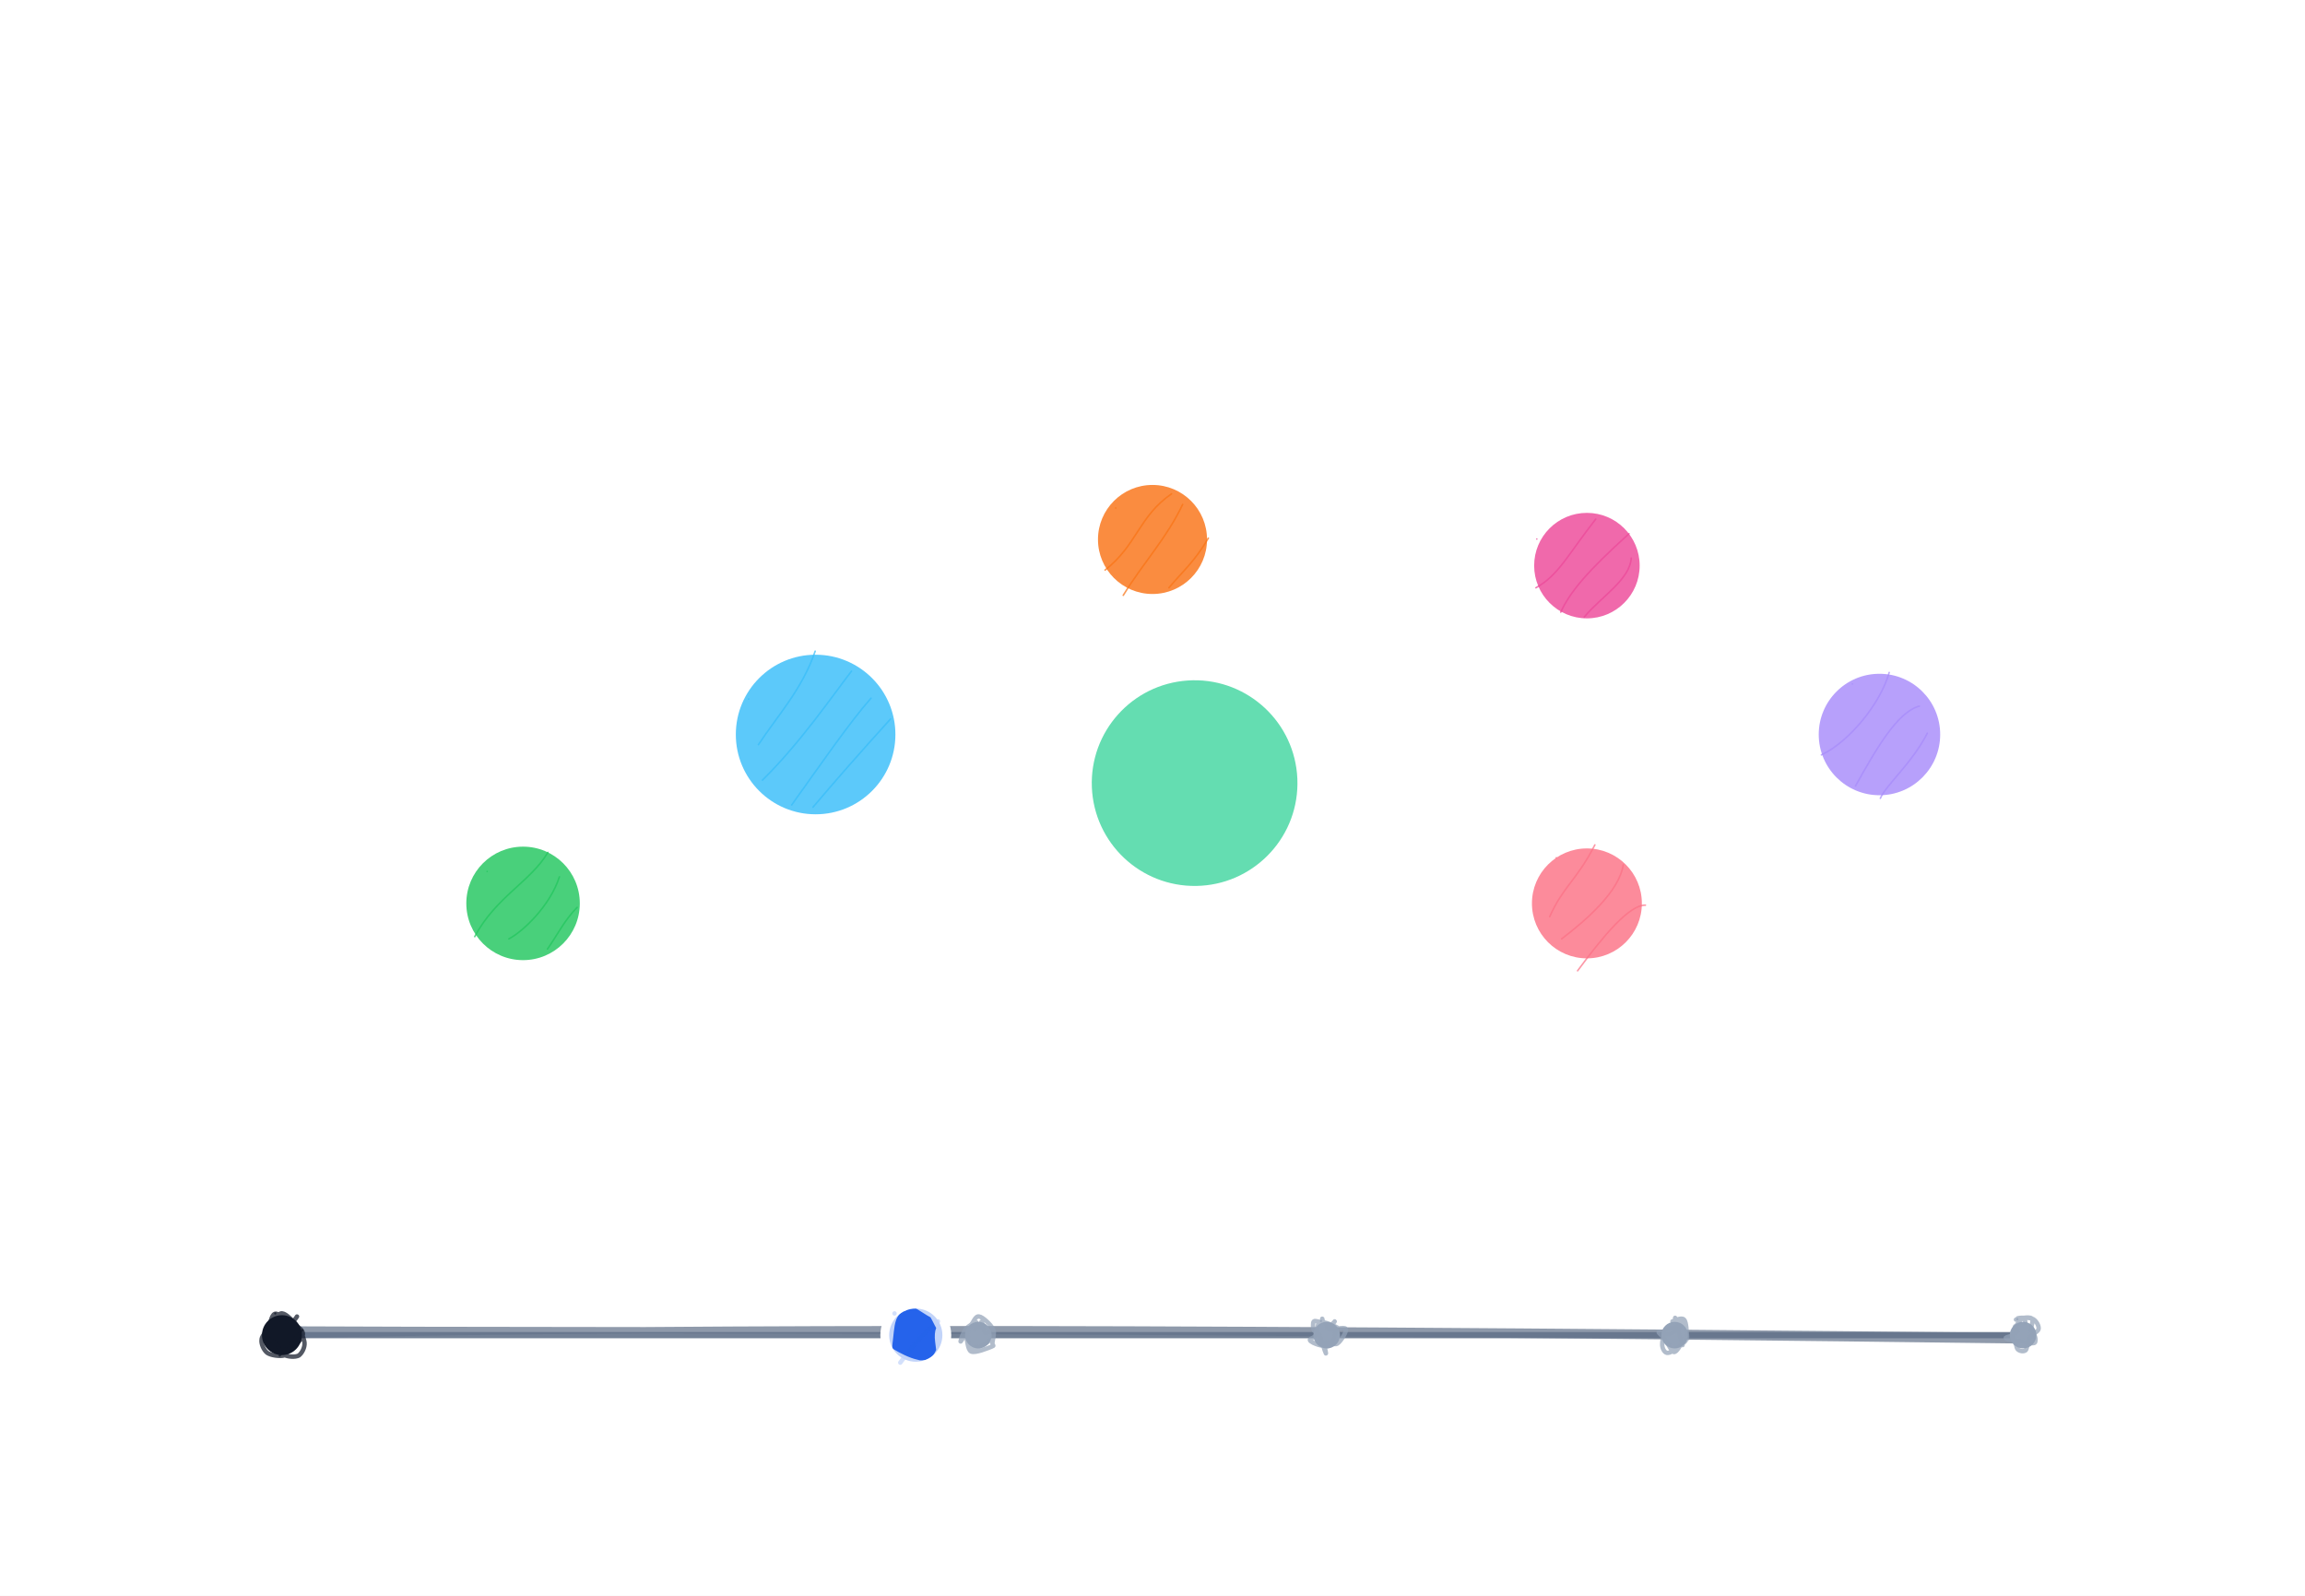
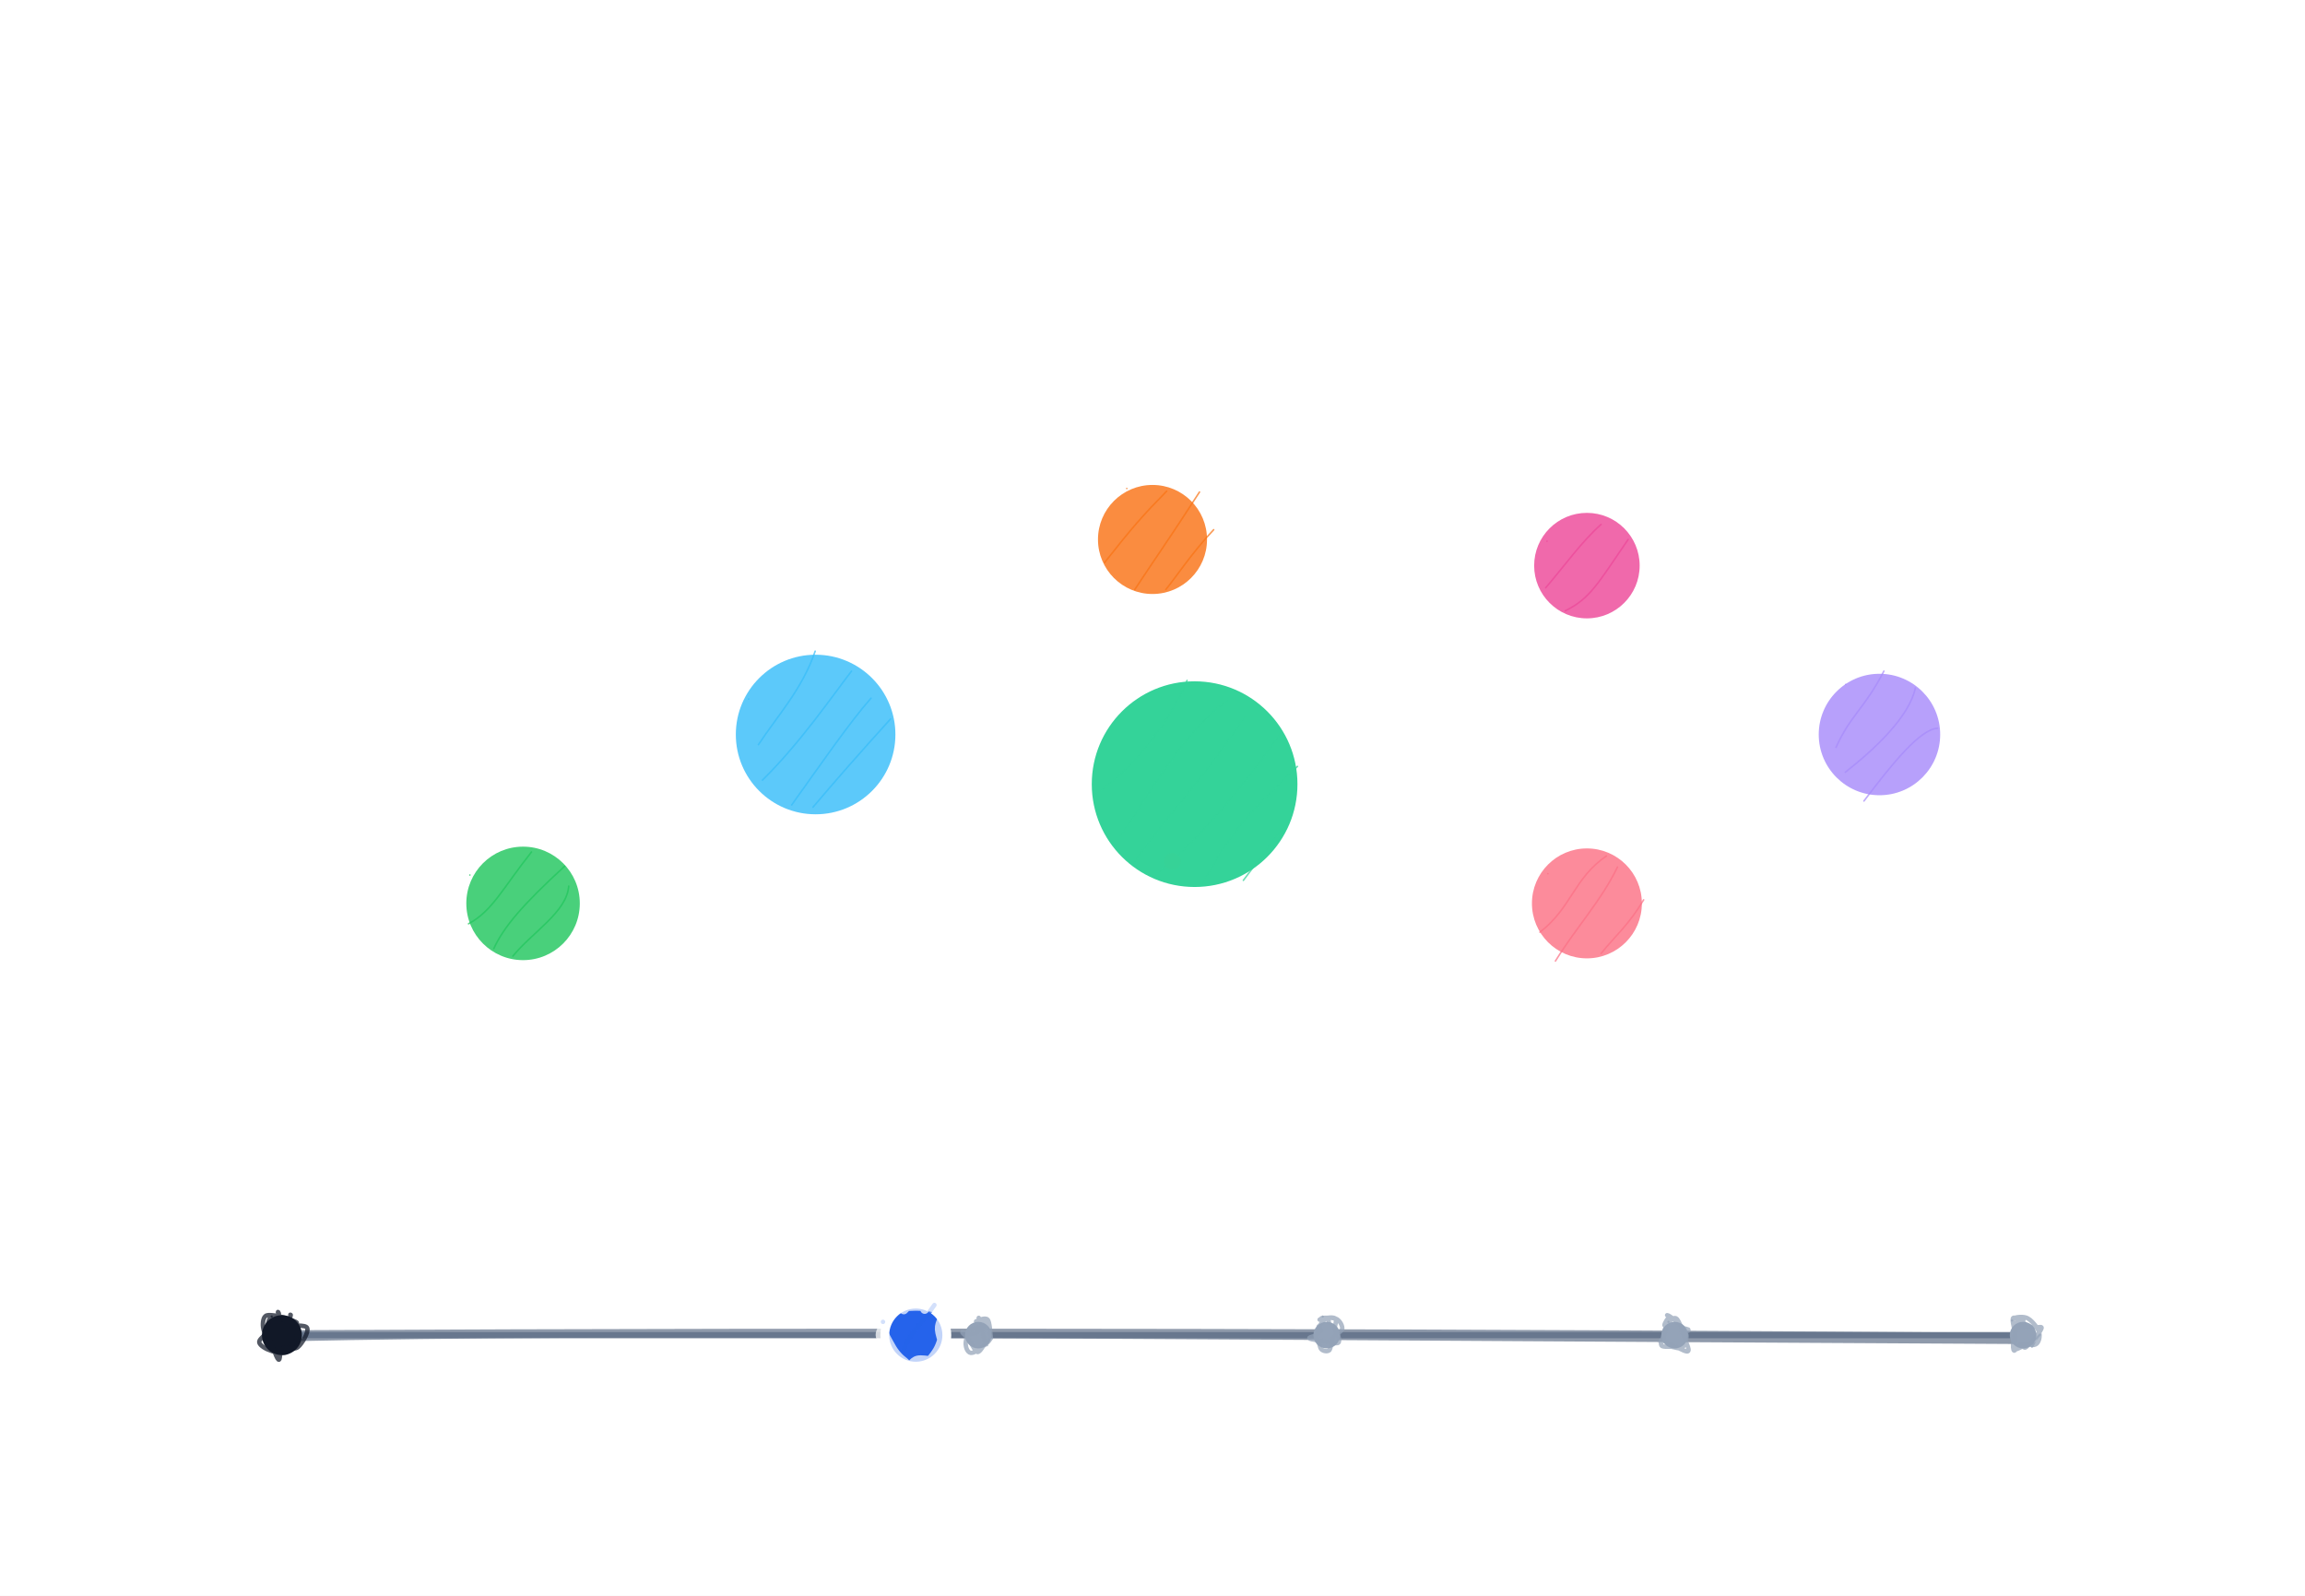
<svg xmlns="http://www.w3.org/2000/svg" width="520" height="360" version="1.1" baseProfile="full" viewBox="0 0 520 360">
  <rect width="520" height="360" x="0" y="0" fill="#ffffff" />
-   <path d="M250.7 170.3A1.9 1.9 0 1 1 250.7 170.2A1.9 1.9 0 0 1 250.7 170.3M277.1 152.9A23.2 23.2 0 1 1 277 150.5A23.2 23.2 0 0 1 277.1 152.9" transform="translate(15.6 24)" fill="#34d399" fill-opacity="0.758" class="zr-cls-0" />
  <path d="M48 277.2L440.8 277.2" transform="translate(15.6 24)" fill="none" pointer-events="visible" stroke="#64748b" stroke-width="1.4" stroke-opacity="0.9" class="zr-cls-0" />
-   <path d="M46.8 275.9C130.2 276.3 211.7 275.5 441 278.4M47.4 277.2C131.7 275.6 214.2 275.1 440.7 277.4" transform="translate(15.6 24)" fill="none" pointer-events="visible" stroke="#64748b" stroke-width="1.4" stroke-opacity="0.72" stroke-linecap="round" stroke-linejoin="round" class="zr-cls-0" />
+   <path d="M48.4 277.9C129.2 276.2 211.9 277.3 439.7 278.5M47.5 276.8C187.1 276.1 326.5 276.5 440.3 277.4" transform="translate(15.6 24)" fill="none" pointer-events="visible" stroke="#64748b" stroke-width="1.4" stroke-opacity="0.72" stroke-linecap="round" stroke-linejoin="round" class="zr-cls-0" />
+   <path d="" transform="translate(15.6 24)" fill="#34d399" fill-opacity="0.758" class="zr-cls-0" />
  <circle cx="48" cy="277.2" r="4.5" transform="translate(15.6 24)" fill="#111827" class="zr-cls-1" />
  <circle cx="205.1" cy="277.2" r="3" transform="translate(15.6 24)" fill="#94a3b8" class="zr-cls-2" />
  <circle cx="283.7" cy="277.2" r="3" transform="translate(15.6 24)" fill="#94a3b8" class="zr-cls-2" />
  <circle cx="362.2" cy="277.2" r="3" transform="translate(15.6 24)" fill="#94a3b8" class="zr-cls-2" />
  <circle cx="440.8" cy="277.2" r="3" transform="translate(15.6 24)" fill="#94a3b8" class="zr-cls-2" />
-   <path d="M46.5 272.3C46.5 272.3 46.5 272.3 46.5 272.3M47.5 281.8C49.2 279.8 50.8 277.7 52.6 276.1" transform="translate(15.6 24)" fill="none" pointer-events="visible" stroke="#111827" stroke-width="0.5" stroke-opacity="0.72" stroke-linecap="round" stroke-linejoin="round" class="zr-cls-0" />
-   <path d="M49.8 274.2C50.8 274.7 52.3 275.7 52.6 276.4C53 277.2 52.4 278 51.9 278.5C51.5 279.1 50.5 279.2 49.9 279.8C49.3 280.3 49.3 281.5 48.4 281.8C47.5 282 45.6 281.8 44.7 281.2C43.9 280.6 43.3 279.2 43.4 278.3C43.4 277.4 44.4 276.6 44.9 275.7C45.4 274.7 45.6 272.7 46.4 272.4C47.3 272.1 49.1 274 50 274.1C50.8 274.2 51.3 273.1 51.4 273M45.9 274.4C46.3 273.9 47.2 272.1 48.1 272.3C49 272.4 50.5 274 51.3 275.1C52.1 276.2 53 277.8 53.1 278.9C53.2 280 52.5 281.3 51.8 281.8C51 282.2 49.5 282.1 48.6 281.7C47.8 281.3 47.3 279.8 46.7 279.1C46.1 278.5 45.4 278.4 45 278.1C44.6 277.7 43.7 277.8 44.1 277C44.6 276.2 47 273.7 47.5 273.2C48 272.7 47.4 273.8 47 273.9" transform="translate(15.6 24)" fill="none" pointer-events="visible" stroke="#111827" stroke-opacity="0.72" stroke-linecap="round" stroke-linejoin="round" class="zr-cls-0" />
-   <path d="M203.1 275.5C203.1 275.5 203.1 275.5 203.1 275.5" transform="translate(15.6 24)" fill="none" pointer-events="visible" stroke="#94a3b8" stroke-width="0.5" stroke-opacity="0.72" stroke-linecap="round" stroke-linejoin="round" class="zr-cls-0" />
-   <path d="M205.8 274.2C206.3 274.7 206.1 276.3 206.6 276.7C207 277 208.4 276.1 208.6 276.4C208.7 276.7 208.2 277.9 207.5 278.5C206.9 279.1 205.3 279.8 204.5 280C203.8 280.2 203.4 280.3 203.1 279.8C202.8 279.3 202.8 277.8 202.7 277.1C202.7 276.4 202.8 276 203 275.6C203.2 275.3 203.3 275.2 203.8 275.2C204.2 275.1 205.4 275.4 205.7 275.4C206.1 275.3 205.7 274.8 205.9 274.9M203.5 274.8C204 274.4 204.4 272.8 205.3 273C206.1 273.1 207.9 274.8 208.4 275.8C208.9 276.8 208.3 278.3 208.3 278.9C208.2 279.6 208.9 279.5 208.1 279.8C207.3 280.1 204.5 281.3 203.5 280.9C202.6 280.5 202.7 278 202.3 277.6C201.8 277.2 201.1 278.9 201.1 278.6C201.1 278.3 201.7 276.5 202.3 275.8C202.9 275.1 204.3 274.3 204.6 274.3C205 274.3 204.6 275.9 204.4 275.9" transform="translate(15.6 24)" fill="none" pointer-events="visible" stroke="#94a3b8" stroke-opacity="0.72" stroke-linecap="round" stroke-linejoin="round" class="zr-cls-0" />
-   <path d="M282.4 274C282.4 274 282.4 274 282.4 274" transform="translate(15.6 24)" fill="none" pointer-events="visible" stroke="#94a3b8" stroke-width="0.5" stroke-opacity="0.72" stroke-linecap="round" stroke-linejoin="round" class="zr-cls-0" />
-   <path d="M283.7 275.3C284.1 275.4 285.1 276 285.5 276.3C285.8 276.6 285.7 276.7 285.7 277C285.6 277.3 285.3 277.9 285.1 278.3C284.8 278.7 284.8 279.4 284.3 279.6C283.7 279.8 282.6 279.6 281.9 279.4C281.2 279.2 280 278.7 279.9 278.3C279.8 278 281 277.8 281.4 277.1C281.8 276.5 281.4 274.5 282.2 274.3C283 274 285.6 275.2 286.1 275.5C286.6 275.8 285.3 276.1 285.1 276M285.5 274.1C285.6 274.2 283.8 275.6 284.2 275.9C284.6 276.2 287.7 275.2 288 275.8C288.3 276.3 286.9 278.6 286.1 279.1C285.3 279.6 283.8 278.4 283.4 278.8C282.9 279.1 283.7 281.6 283.5 281.3C283.3 281 282.5 278 282.1 277.1C281.6 276.3 281.1 276.6 280.8 276.1C280.6 275.6 280.5 274.4 280.8 274.1C281.1 273.8 282.4 274.4 282.7 274.3C283 274.2 282.6 273.4 282.7 273.5" transform="translate(15.6 24)" fill="none" pointer-events="visible" stroke="#94a3b8" stroke-opacity="0.72" stroke-linecap="round" stroke-linejoin="round" class="zr-cls-0" />
-   <path d="M360 276.2C360 276.2 360 276.2 360 276.2" transform="translate(15.6 24)" fill="none" pointer-events="visible" stroke="#94a3b8" stroke-width="0.5" stroke-opacity="0.72" stroke-linecap="round" stroke-linejoin="round" class="zr-cls-0" />
-   <path d="M361.7 274.1C362.2 273.9 363.8 273.1 364.3 273.7C364.9 274.2 364.9 276.8 365 277.5C365.1 278.3 365.1 277.8 364.9 278.1C364.7 278.3 364.7 278.6 364 279.1C363.3 279.7 361.5 281.2 360.7 281.2C360 281.3 359.5 280.4 359.4 279.6C359.3 278.8 359.7 277 359.9 276.4C360.1 275.7 360.2 276 360.7 275.8C361.2 275.6 362.6 275.6 362.9 275.2C363.2 274.8 362.4 273.5 362.3 273.3M363.9 273.7C364.4 273.6 363 274.6 363 275.5C363 276.5 363.8 278.7 363.9 279.3C364 279.9 364.1 278.8 363.8 279.1C363.4 279.4 362.7 281.1 362 281C361.4 280.8 360.6 278.8 360 278.1C359.5 277.4 358.5 276.7 358.6 276.5C358.7 276.3 360.1 277.1 360.8 277C361.5 276.9 362.2 276.4 362.8 276C363.4 275.5 363.9 274.7 364.1 274.5C364.4 274.3 364.7 274.5 364.4 274.6" transform="translate(15.6 24)" fill="none" pointer-events="visible" stroke="#94a3b8" stroke-opacity="0.72" stroke-linecap="round" stroke-linejoin="round" class="zr-cls-0" />
-   <path d="M439.5 273.6C439.5 273.6 439.5 273.6 439.5 273.6" transform="translate(15.6 24)" fill="none" pointer-events="visible" stroke="#94a3b8" stroke-width="0.5" stroke-opacity="0.72" stroke-linecap="round" stroke-linejoin="round" class="zr-cls-0" />
-   <path d="M439.6 273.4C440.4 273.2 442.4 273.2 443.1 273.6C443.9 274.1 444.4 275.2 444.3 275.8C444.2 276.5 442.8 276.9 442.3 277.7C441.8 278.4 441.8 280.1 441.4 280.6C440.9 281 440 280.8 439.6 280.4C439.2 280 439.2 278.7 439 278.3C438.8 277.9 438.4 278.5 438.5 278C438.5 277.5 438.8 276 439.2 275.2C439.6 274.5 440.4 273.5 440.8 273.3C441.1 273.2 441.4 274.3 441.3 274.4M439.2 273.7C439.9 273.4 442.2 273 442.7 273.4C443.3 273.8 442.5 275.6 442.5 276.1C442.6 276.5 442.7 275.7 442.9 276C443 276.3 443.6 277.6 443.6 278.1C443.6 278.6 443.6 279 443.1 279C442.5 279.1 441.3 278.8 440.3 278.6C439.3 278.4 437.1 278.2 436.9 277.9C436.7 277.6 438.7 277.4 439.1 276.9C439.4 276.5 438.9 275.3 439 275.2C439.1 275.1 439.7 276.2 439.6 276.3" transform="translate(15.6 24)" fill="none" pointer-events="visible" stroke="#94a3b8" stroke-opacity="0.72" stroke-linecap="round" stroke-linejoin="round" class="zr-cls-0" />
+   <path d="M45.7 273C45.7 273 45.7 273 45.7 273M48.2 280.8C49 280.1 50.4 278.7 50.9 277.6" transform="translate(15.6 24)" fill="none" pointer-events="visible" stroke="#111827" stroke-width="0.5" stroke-opacity="0.72" stroke-linecap="round" stroke-linejoin="round" class="zr-cls-0" />
+   <path d="M48.3 273.8C48.9 273.9 50.3 274.8 50.8 275.3C51.4 275.8 51.5 276.3 51.4 276.9C51.4 277.6 50.9 278.6 50.5 279.3C50.1 279.9 49.7 280.8 48.9 281.1C48 281.3 46.5 281.1 45.5 280.7C44.5 280.4 43.1 279.6 42.9 278.9C42.7 278.2 43.9 277.6 44.4 276.7C44.9 275.7 44.7 273.4 45.8 273C46.9 272.5 50.3 273.8 51.1 274.2C51.9 274.5 50.7 275.1 50.5 275.1M49.9 272.6C50.4 272.6 48.9 274.3 49.5 274.8C50.1 275.3 53.4 274.7 53.7 275.6C54.1 276.5 52.5 279.2 51.6 279.9C50.6 280.7 48.8 279.8 48.1 280.2C47.4 280.7 47.7 283.1 47.2 282.7C46.7 282.3 45.7 279 45.1 277.8C44.5 276.6 43.9 276.6 43.8 275.7C43.6 274.9 43.7 273.3 44.3 272.9C44.8 272.4 46.6 272.9 47.1 272.8C47.6 272.6 47.1 271.8 47.1 272" transform="translate(15.6 24)" fill="none" pointer-events="visible" stroke="#111827" stroke-opacity="0.72" stroke-linecap="round" stroke-linejoin="round" class="zr-cls-0" />
+   <path d="M202.8 276.4C202.8 276.4 202.8 276.4 202.8 276.4" transform="translate(15.6 24)" fill="none" pointer-events="visible" stroke="#94a3b8" stroke-width="0.5" stroke-opacity="0.72" stroke-linecap="round" stroke-linejoin="round" class="zr-cls-0" />
+   <path d="M204.6 274.1C205.1 273.9 206.6 273.1 207.2 273.7C207.7 274.2 207.8 276.8 207.9 277.5C208 278.3 207.9 277.8 207.8 278.1C207.6 278.3 207.5 278.6 206.9 279.1C206.2 279.7 204.4 281.2 203.6 281.2C202.9 281.3 202.4 280.4 202.3 279.6C202.1 278.8 202.6 277 202.8 276.4C203 275.7 203 276 203.5 275.8C204 275.6 205.5 275.6 205.8 275.2C206.1 274.8 205.3 273.5 205.2 273.3M206.8 273.7C207.3 273.6 205.9 274.6 205.9 275.5C205.9 276.5 206.6 278.7 206.8 279.3C206.9 279.9 206.9 278.8 206.6 279.1C206.3 279.4 205.5 281.1 204.9 281C204.3 280.8 203.5 278.8 202.9 278.1C202.4 277.4 201.4 276.7 201.5 276.5C201.6 276.3 203 277.1 203.7 277C204.4 276.9 205.1 276.4 205.7 276C206.2 275.5 206.8 274.7 207 274.5C207.3 274.3 207.6 274.5 207.3 274.6" transform="translate(15.6 24)" fill="none" pointer-events="visible" stroke="#94a3b8" stroke-opacity="0.72" stroke-linecap="round" stroke-linejoin="round" class="zr-cls-0" />
+   <path d="M282.8 273C282.8 273 282.8 273 282.8 273" transform="translate(15.6 24)" fill="none" pointer-events="visible" stroke="#94a3b8" stroke-width="0.5" stroke-opacity="0.72" stroke-linecap="round" stroke-linejoin="round" class="zr-cls-0" />
+   <path d="M282.5 273.4C283.3 273.2 285.2 273.2 286 273.6C286.8 274.1 287.3 275.2 287.2 275.8C287 276.5 285.7 276.9 285.2 277.7C284.7 278.4 284.7 280.1 284.3 280.6C283.8 281 282.9 280.8 282.5 280.4C282.1 280 282 278.7 281.8 278.3C281.7 277.9 281.3 278.5 281.3 278C281.4 277.5 281.7 276 282.1 275.2C282.4 274.5 283.3 273.5 283.7 273.3C284 273.2 284.2 274.3 284.2 274.4M282.1 273.7C282.8 273.4 285 273 285.6 273.4C286.1 273.8 285.4 275.6 285.4 276.1C285.5 276.5 285.6 275.7 285.7 276C285.9 276.3 286.4 277.6 286.5 278.1C286.5 278.6 286.5 279 286 279C285.4 279.1 284.2 278.8 283.2 278.6C282.2 278.4 280 278.2 279.8 277.9C279.6 277.6 281.6 277.4 281.9 276.9C282.3 276.5 281.8 275.3 281.9 275.2C282 275.1 282.5 276.2 282.5 276.3" transform="translate(15.6 24)" fill="none" pointer-events="visible" stroke="#94a3b8" stroke-opacity="0.72" stroke-linecap="round" stroke-linejoin="round" class="zr-cls-0" />
+   <path d="M360.8 274.2C360.8 274.2 360.8 274.2 360.8 274.2" transform="translate(15.6 24)" fill="none" pointer-events="visible" stroke="#94a3b8" stroke-width="0.5" stroke-opacity="0.72" stroke-linecap="round" stroke-linejoin="round" class="zr-cls-0" />
+   <path d="M360.5 274.6C361 274.1 361.9 273.1 362.5 273.4C363.1 273.7 363.7 275.7 364.1 276.4C364.5 277.1 364.9 276.8 364.9 277.4C364.9 278 364.5 279.6 363.9 280C363.3 280.4 362.2 279.9 361.4 279.8C360.6 279.8 359.4 279.9 359.2 279.5C358.9 279.1 359.7 278 359.9 277.2C360.2 276.4 360.3 275.2 360.6 274.5C360.9 273.9 361.2 273.3 361.7 273.4C362.2 273.5 363.5 274.9 363.5 275.2M360.5 272.7C361.6 272.9 363.8 275.5 364.6 276C365.4 276.6 365.4 275.9 365.2 275.9C365.1 275.9 363.8 275.3 363.8 276.1C363.8 276.9 365.6 280.1 365.3 280.7C365.1 281.3 363.4 280.2 362.4 279.8C361.4 279.4 359.9 278.5 359.4 278.3C358.8 278.2 359.1 279.4 359.2 278.9C359.4 278.3 360.1 275.7 360.2 275.1C360.3 274.4 359.8 275.1 359.9 274.9C359.9 274.6 360.6 273.4 360.7 273.5" transform="translate(15.6 24)" fill="none" pointer-events="visible" stroke="#94a3b8" stroke-opacity="0.72" stroke-linecap="round" stroke-linejoin="round" class="zr-cls-0" />
+   <path d="M438.3 273.9C438.3 273.9 438.3 273.9 438.3 273.9M442.8 279.8C443.3 279.2 443.5 278.1 444.6 277.1" transform="translate(15.6 24)" fill="none" pointer-events="visible" stroke="#94a3b8" stroke-width="0.5" stroke-opacity="0.72" stroke-linecap="round" stroke-linejoin="round" class="zr-cls-0" />
+   <path d="M438.5 273.6C438.8 273.1 440.5 273 441.3 273.2C442.1 273.4 442.7 274 443.3 274.7C443.8 275.3 444.5 276.3 444.5 277C444.6 277.8 444.3 279 443.6 279.3C442.9 279.7 441.1 279 440.3 279.2C439.5 279.4 439.1 280.7 438.8 280.7C438.5 280.6 438.5 279.5 438.6 278.8C438.7 278 438.8 277 439.2 276.2C439.6 275.3 440.7 274.2 440.9 273.7C441.1 273.3 440.8 273.4 440.5 273.5M439 275.4C439.8 275.5 442.6 275.3 443.6 275.4C444.6 275.5 445.2 275.1 444.9 275.8C444.6 276.6 442.4 279.1 441.7 279.7C441 280.4 441.1 279.7 440.6 279.8C440.2 279.9 439.2 280.6 438.9 280.3C438.6 280 439.1 278.6 439.1 277.9C439.1 277.2 439 277.1 438.9 276.3C438.8 275.6 438.2 273.6 438.6 273.3C439 273 441.3 274.6 441.3 274.8C441.4 275 439.2 274.3 439 274.4" transform="translate(15.6 24)" fill="none" pointer-events="visible" stroke="#94a3b8" stroke-opacity="0.72" stroke-linecap="round" stroke-linejoin="round" class="zr-cls-0" />
  <circle cx="168.4" cy="141.7" r="18" transform="translate(15.6 24)" fill="#38bdf8" fill-opacity="0.82" stroke="rgb(255,255,255)" stroke-width="0" stroke-opacity="0" ecmeta_series_index="0" ecmeta_data_index="0" ecmeta_ssr_type="chart" class="zr-cls-3" />
-   <circle cx="408.4" cy="141.7" r="13.7" transform="translate(15.6 24)" fill="#a78bfa" fill-opacity="0.82" stroke="rgb(255,255,255)" stroke-width="0" stroke-opacity="0" ecmeta_series_index="0" ecmeta_data_index="2" ecmeta_ssr_type="chart" class="zr-cls-4" />
-   <circle cx="342.4" cy="179.8" r="12.4" transform="translate(15.6 24)" fill="#fb7185" fill-opacity="0.82" stroke="rgb(255,255,255)" stroke-width="0" stroke-opacity="0" ecmeta_series_index="0" ecmeta_data_index="4" ecmeta_ssr_type="chart" class="zr-cls-5" />
-   <circle cx="102.4" cy="179.8" r="12.8" transform="translate(15.6 24)" fill="#22c55e" fill-opacity="0.82" stroke="rgb(255,255,255)" stroke-width="0" stroke-opacity="0" ecmeta_series_index="0" ecmeta_data_index="5" ecmeta_ssr_type="chart" class="zr-cls-6" />
-   <circle cx="244.4" cy="97.7" r="12.3" transform="translate(15.6 24)" fill="#f97316" fill-opacity="0.82" stroke="rgb(255,255,255)" stroke-width="0" stroke-opacity="0" ecmeta_series_index="0" ecmeta_data_index="8" ecmeta_ssr_type="chart" class="zr-cls-7" />
-   <circle cx="342.4" cy="103.6" r="11.9" transform="translate(15.6 24)" fill="#ec4899" fill-opacity="0.82" stroke="rgb(255,255,255)" stroke-width="0" stroke-opacity="0" ecmeta_series_index="0" ecmeta_data_index="9" ecmeta_ssr_type="chart" class="zr-cls-8" />
+   <circle cx="253.9" cy="152.9" r="23.2" transform="translate(15.6 24)" fill="#34d399" stroke="rgb(255,255,255)" stroke-width="0" stroke-opacity="0" ecmeta_series_index="0" ecmeta_data_index="1" ecmeta_ssr_type="chart" class="zr-cls-4" />
+   <circle cx="408.4" cy="141.7" r="13.7" transform="translate(15.6 24)" fill="#a78bfa" fill-opacity="0.82" stroke="rgb(255,255,255)" stroke-width="0" stroke-opacity="0" ecmeta_series_index="0" ecmeta_data_index="2" ecmeta_ssr_type="chart" class="zr-cls-5" />
+   <circle cx="342.4" cy="179.8" r="12.4" transform="translate(15.6 24)" fill="#fb7185" fill-opacity="0.82" stroke="rgb(255,255,255)" stroke-width="0" stroke-opacity="0" ecmeta_series_index="0" ecmeta_data_index="4" ecmeta_ssr_type="chart" class="zr-cls-6" />
+   <circle cx="102.4" cy="179.8" r="12.8" transform="translate(15.6 24)" fill="#22c55e" fill-opacity="0.82" stroke="rgb(255,255,255)" stroke-width="0" stroke-opacity="0" ecmeta_series_index="0" ecmeta_data_index="5" ecmeta_ssr_type="chart" class="zr-cls-7" />
+   <circle cx="244.4" cy="97.7" r="12.3" transform="translate(15.6 24)" fill="#f97316" fill-opacity="0.82" stroke="rgb(255,255,255)" stroke-width="0" stroke-opacity="0" ecmeta_series_index="0" ecmeta_data_index="8" ecmeta_ssr_type="chart" class="zr-cls-8" />
+   <circle cx="342.4" cy="103.6" r="11.9" transform="translate(15.6 24)" fill="#ec4899" fill-opacity="0.82" stroke="rgb(255,255,255)" stroke-width="0" stroke-opacity="0" ecmeta_series_index="0" ecmeta_data_index="9" ecmeta_ssr_type="chart" class="zr-cls-9" />
  <path d="M153.3 133.7C153.3 133.7 153.3 133.7 153.3 133.7M155.5 144C159.6 137.7 165.4 131.5 168.3 122.9M156.4 152C165.1 143.4 172.1 133.1 176.5 127.4M163 157.6C169.5 148.5 176.2 138.8 180.9 133.5M167.8 158.1C172.8 152.2 178.5 145.7 185.3 138.2" transform="translate(15.6 24)" fill="none" pointer-events="visible" stroke="#38bdf8" stroke-width="0.35" stroke-opacity="0.72" stroke-linecap="round" stroke-linejoin="round" class="zr-cls-0" />
  <path d="M172.5 123.6C175.8 124.7 179.4 129.4 181.7 132.8C184 136.3 186.7 140.4 186.3 144.2C185.9 148 182.1 152.8 179.3 155.6C176.4 158.3 172.7 160.7 169.2 160.6C165.8 160.5 161.1 157.6 158.4 155C155.7 152.5 153.7 148.9 152.9 145.3C152.1 141.7 152 136.9 153.5 133.5C155 130 158.3 126.1 161.9 124.7C165.5 123.3 172.1 124.4 174.9 125C177.7 125.6 178.9 127.8 178.9 128.1M168.3 125.3C171.6 125.3 177.9 125.5 180.9 127.7C183.9 130 186 135 186.3 138.8C186.6 142.6 185.2 147.1 182.7 150.7C180.2 154.2 175.1 159.1 171.4 160.2C167.8 161.4 163.9 159.3 160.8 157.6C157.7 156 154.3 154.1 152.9 150.4C151.4 146.7 151 139.4 152.2 135.4C153.3 131.3 156.7 128.3 159.5 126.2C162.4 124.1 167.7 123.3 169.5 122.9C171.4 122.5 170.7 123.7 170.6 123.9" transform="translate(15.6 24)" fill="none" pointer-events="visible" stroke="rgb(255,255,255)" stroke-width="0.7" stroke-opacity="0" stroke-linecap="round" stroke-linejoin="round" class="zr-cls-0" />
-   <path d="M402.3 130.3C402.3 130.3 402.3 130.3 402.3 130.3M395.3 146.3C401.5 143.4 408.6 134.8 410.6 127.7M403 153.3C407.8 144.7 412.5 136.6 417.4 135.3M408.6 156.1C409.8 153.2 415.8 148.1 419.2 141.4" transform="translate(15.6 24)" fill="none" pointer-events="visible" stroke="#a78bfa" stroke-width="0.35" stroke-opacity="0.72" stroke-linecap="round" stroke-linejoin="round" class="zr-cls-0" />
-   <path d="M411.6 128.2C413.9 128.7 416.2 131.3 417.7 133.4C419.3 135.4 420.7 137.3 420.8 140.3C421 143.3 420.3 148.7 418.8 151.3C417.2 153.9 414.4 155.4 411.7 156C408.9 156.5 405 156 402.4 154.6C399.7 153.1 396.9 149.9 395.9 147.2C394.9 144.5 395.4 141 396.4 138.3C397.4 135.5 399.3 132.2 402.1 130.5C404.8 128.8 410.9 128.2 413 127.9C415.2 127.6 415.5 128.5 415.2 128.6M413.8 129.4C416.4 130.5 418.8 133.2 419.8 135.9C420.7 138.5 420 142.4 419.5 145.4C419 148.4 418.7 152.2 416.7 153.9C414.8 155.6 410.4 155.7 407.9 155.5C405.4 155.3 403.6 154.4 401.8 152.8C400 151.1 397.8 148.5 397.2 145.5C396.7 142.5 397.3 137.3 398.5 134.8C399.6 132.2 402.1 131.2 404.2 130.1C406.3 128.9 409.7 127.8 411.1 127.7C412.5 127.6 412.4 129.4 412.4 129.6" transform="translate(15.6 24)" fill="none" pointer-events="visible" stroke="rgb(255,255,255)" stroke-width="0.7" stroke-opacity="0" stroke-linecap="round" stroke-linejoin="round" class="zr-cls-0" />
-   <path d="M335.5 169.5C335.5 169.5 335.5 169.5 335.5 169.5M334 182.8C337.1 175.9 340.1 174.6 344.2 166.6M336.7 187.8C342.5 183.4 349.7 177 350.6 171.1M340.3 195C346.2 187 352 180.1 355.6 180.2" transform="translate(15.6 24)" fill="none" pointer-events="visible" stroke="#fb7185" stroke-width="0.35" stroke-opacity="0.72" stroke-linecap="round" stroke-linejoin="round" class="zr-cls-0" />
-   <path d="M343.5 165.9C345.8 165.8 348.4 168.8 350.2 170.8C352 172.7 354.1 174.8 354.3 177.5C354.6 180.3 353 184.9 351.5 187.3C350.1 189.8 347.7 191.5 345.5 192.3C343.4 193 340.6 193.1 338.4 192C336.2 190.8 333.7 187.6 332.5 185.2C331.3 182.7 330.6 179.9 331.1 177.3C331.6 174.7 333 171.2 335.5 169.5C338 167.8 344 167.1 346 167C348.1 166.9 348.2 168.7 348 169M336.5 169.1C338.2 167.5 341.8 166.8 344.1 167.2C346.4 167.6 348.7 169.5 350.3 171.7C351.9 173.9 353.4 177.9 353.7 180.3C353.9 182.7 353.3 184 351.8 186.2C350.4 188.4 347.6 192.3 345.1 193.4C342.5 194.5 339 193.9 336.6 192.7C334.2 191.5 331.4 189.1 330.5 186.4C329.5 183.6 329.8 179.2 330.9 176.1C332 173.1 336.1 169.5 336.8 168C337.5 166.5 335.3 167.2 335.1 167.4" transform="translate(15.6 24)" fill="none" pointer-events="visible" stroke="rgb(255,255,255)" stroke-width="0.7" stroke-opacity="0" stroke-linecap="round" stroke-linejoin="round" class="zr-cls-0" />
-   <path d="M94.3 172.6C94.3 172.6 94.3 172.6 94.3 172.6M91.5 187.3C96.2 178.4 104.2 174.8 108 168.3M99.2 187.8C102.3 186.2 108.5 180.4 110.6 173.8M107.9 190.1C110.1 187 111.8 183.5 114.6 180.7" transform="translate(15.6 24)" fill="none" pointer-events="visible" stroke="#22c55e" stroke-width="0.35" stroke-opacity="0.72" stroke-linecap="round" stroke-linejoin="round" class="zr-cls-0" />
-   <path d="M101.6 168.1C104.1 167.7 107.4 168.8 109.6 170.3C111.8 171.8 114.4 174.4 115.1 176.9C115.7 179.4 114.8 183.2 113.6 185.4C112.4 187.7 110.3 189.5 108 190.4C105.7 191.3 102.2 191.6 99.9 191.1C97.5 190.5 95.5 188.9 94 187.1C92.4 185.3 90.6 182.8 90.6 180.4C90.7 177.9 92.5 174.8 94.3 172.6C96.2 170.4 100.3 168 101.7 167.3C103.2 166.7 102.7 168.2 102.9 168.4M98.3 167.8C100.7 166.7 104.4 166.8 106.9 167.9C109.3 168.9 112 171.5 113.1 174C114.2 176.5 113.7 180.2 113.3 182.8C112.9 185.5 112.8 188.2 110.7 190C108.6 191.7 103.2 193.5 100.7 193.5C98.2 193.6 97.3 192.3 95.6 190.3C93.9 188.3 91.2 184.3 90.5 181.3C89.8 178.3 90 174.7 91.3 172.4C92.6 170.1 96.7 168.2 98.2 167.5C99.6 166.7 100.1 167.6 100.1 167.8" transform="translate(15.6 24)" fill="none" pointer-events="visible" stroke="rgb(255,255,255)" stroke-width="0.7" stroke-opacity="0" stroke-linecap="round" stroke-linejoin="round" class="zr-cls-0" />
-   <path d="M236.1 90.6C236.1 90.6 236.1 90.6 236.1 90.6M233.7 104.6C240.9 99 241.3 92.5 248.7 87.4M237.8 110.3C242.5 102.7 247.6 97.4 251.2 89.8M248.1 108.6C251.2 104.9 253.9 102.7 257 97.4" transform="translate(15.6 24)" fill="none" pointer-events="visible" stroke="#f97316" stroke-width="0.35" stroke-opacity="0.72" stroke-linecap="round" stroke-linejoin="round" class="zr-cls-0" />
-   <path d="M241.8 85.4C244 84.8 246 86.4 248.2 87.5C250.3 88.6 253.1 89.5 254.5 91.9C255.9 94.3 257.1 99.2 256.7 101.7C256.3 104.2 254.2 105.3 252 106.8C249.8 108.3 246.2 110.6 243.6 110.7C240.9 110.7 237.7 109 235.9 107.1C234.2 105.1 233.2 101.5 233.2 98.9C233.1 96.2 234.4 93.2 235.9 91C237.3 88.8 240.4 86.7 241.7 85.7C243.1 84.7 243.6 84.8 244 84.9M242.5 84.8C244.7 84 248.7 84.9 251 86.5C253.4 88.1 256.1 91.4 256.5 94.1C256.9 96.9 254.9 100.7 253.4 103C251.9 105.3 249.2 107 247.2 107.9C245.3 108.7 244.1 108.2 241.9 107.9C239.7 107.5 235.5 107.5 234.2 105.8C232.9 104.1 234 100.3 234.1 97.8C234.2 95.2 233.1 92.4 234.9 90.3C236.8 88.2 243.9 85.7 245.4 85.1C246.9 84.4 244.5 86.2 244.1 86.4" transform="translate(15.6 24)" fill="none" pointer-events="visible" stroke="rgb(255,255,255)" stroke-width="0.7" stroke-opacity="0" stroke-linecap="round" stroke-linejoin="round" class="zr-cls-0" />
-   <path d="M331.1 97.6C331.1 97.6 331.1 97.6 331.1 97.6M330.9 108.6C336 105.8 338.2 101 344.4 93.1M336.5 114.1C338.6 109.5 342.6 104.8 351.9 96.4M341.8 115.2C345.5 110.7 352.1 106.8 352.4 101.9" transform="translate(15.6 24)" fill="none" pointer-events="visible" stroke="#ec4899" stroke-width="0.35" stroke-opacity="0.72" stroke-linecap="round" stroke-linejoin="round" class="zr-cls-0" />
-   <path d="M338.2 93.2C340 92 342.7 92.2 345.1 92.8C347.4 93.5 350.8 95.1 352.2 97.3C353.6 99.4 353.8 103.2 353.4 105.9C352.9 108.6 351.2 111.8 349.5 113.4C347.8 115.1 345.3 116 343.1 115.8C340.9 115.7 338.1 113.9 336.2 112.6C334.3 111.2 332.6 110.1 331.8 107.6C331 105.1 329.7 100 331.3 97.4C332.9 94.8 339.3 92.8 341.3 91.8C343.3 90.9 343.4 91.3 343.4 91.6M346 90.4C348.4 91.2 349.1 95.1 350.6 97.1C352.2 99.1 355 100.1 355.3 102.4C355.6 104.7 354.5 108.5 352.5 110.8C350.5 113.2 345.9 116.2 343.2 116.6C340.4 116.9 337.7 114.3 336 113C334.3 111.8 333.8 111.4 332.9 109C332.1 106.7 329.9 101.5 330.8 98.9C331.7 96.3 336 94.5 338.3 93.3C340.7 92 344.1 91.8 345 91.3C346 90.8 344.2 90 344 90.2" transform="translate(15.6 24)" fill="none" pointer-events="visible" stroke="rgb(255,255,255)" stroke-width="0.7" stroke-opacity="0" stroke-linecap="round" stroke-linejoin="round" class="zr-cls-0" />
-   <circle cx="191" cy="277.2" r="7" transform="translate(15.6 24)" fill="#2563eb" stroke="#ffffff" stroke-width="2" class="zr-cls-9" />
-   <path d="M186.2 272.3C186.2 272.3 186.2 272.3 186.2 272.3M187.5 283.4C190.6 279.2 193.3 276.2 196 274.1" transform="translate(15.6 24)" fill="none" pointer-events="visible" stroke="#2563eb" stroke-opacity="0.72" stroke-linecap="round" stroke-linejoin="round" class="zr-cls-0" />
-   <path d="M188.2 270.8C189.4 270 191.4 269.1 192.8 269.8C194.1 270.4 195.5 273.2 196.2 274.6C197 276.1 197.6 276.9 197.3 278.3C197.1 279.7 196.2 282.3 194.9 283.2C193.7 284.1 191.5 283.9 189.9 283.8C188.3 283.7 186.1 283.4 185.3 282.4C184.4 281.4 184.7 279.3 184.9 277.7C185.1 276 185.2 273.7 186.2 272.3C187.1 270.9 189.4 269.6 190.6 269.4C191.8 269.3 193.5 271.1 193.5 271.5M188.1 268.9C189.8 268.8 193.2 271.5 194.8 272.3C196.3 273.2 197.1 273.2 197.3 274C197.6 274.8 196.4 275.3 196.3 277C196.1 278.6 197.3 282.7 196.4 283.9C195.5 285 192.9 284.2 191.1 283.7C189.2 283.3 186.7 282 185.6 281.3C184.4 280.6 184.2 280.8 184.2 279.4C184.3 278.1 185.1 274.4 185.7 273C186.2 271.6 187 271.6 187.4 271.1C187.8 270.6 188.1 269.6 188.3 269.8" transform="translate(15.6 24)" fill="none" pointer-events="visible" stroke="#ffffff" stroke-width="2" stroke-opacity="0.72" stroke-linecap="round" stroke-linejoin="round" class="zr-cls-0" />
+   <path d="M243.2 132.9C243.2 132.9 243.2 132.9 243.2 132.9M231.3 155.2C239.3 150.2 248.1 139.4 252.2 129.5M237.2 164.6C245.7 151.4 253.9 138.7 261.5 134M240.3 170.6C245.2 162.9 255 153 265.1 137.8M245.9 172.8C255.7 164.4 264.6 153.6 273.4 141.4M255.5 175.7C259.7 168.5 261.5 163.4 277.1 148.9M264.9 174.6C267.1 171.8 271.6 165.4 273.9 162.8" transform="translate(15.6 24)" fill="none" pointer-events="visible" stroke="#34d399" stroke-width="0.35" stroke-opacity="0.72" stroke-linecap="round" stroke-linejoin="round" class="zr-cls-0" />
+   <path d="M258.5 129.7C262.7 130.4 267.2 134.5 270 138.1C272.8 141.7 275.1 146.2 275.4 151.3C275.6 156.4 274 164.4 271.3 168.6C268.6 172.8 263.5 175.8 258.9 176.7C254.3 177.7 247.8 176.8 243.5 174.3C239.2 171.8 234.7 166.5 233 161.9C231.3 157.2 231.7 151 233.4 146.2C235 141.5 238.3 136 242.9 133.3C247.6 130.5 257.7 130.1 261.3 129.7C264.9 129.4 265 130.9 264.6 131.1M262.3 131.3C266.7 133 271.1 137.6 273.1 142C275 146.5 274.7 153.1 273.9 158.2C273.1 163.2 271.5 169.4 268.1 172.5C264.7 175.5 257.9 176.6 253.5 176.4C249.1 176.3 244.9 174.5 241.6 171.5C238.3 168.5 234.8 163.5 233.9 158.4C233 153.4 234 145.5 236.1 141.1C238.2 136.7 242.6 134 246.5 132.1C250.4 130.2 257.2 129.7 259.6 129.6C262 129.6 260.9 131.4 260.9 131.7" transform="translate(15.6 24)" fill="none" pointer-events="visible" stroke="rgb(255,255,255)" stroke-width="0.7" stroke-opacity="0" stroke-linecap="round" stroke-linejoin="round" class="zr-cls-0" />
+   <path d="M400.8 130.4C400.8 130.4 400.8 130.4 400.8 130.4M398.6 144.6C401.9 137.3 405 135.9 409.4 127.4M400.7 150.2C407.2 145.1 415.1 137.8 416.5 131.2M404.9 156.7C411.4 148.1 417.6 140.5 421.5 140.3" transform="translate(15.6 24)" fill="none" pointer-events="visible" stroke="#a78bfa" stroke-width="0.35" stroke-opacity="0.72" stroke-linecap="round" stroke-linejoin="round" class="zr-cls-0" />
+   <path d="M409.5 126.5C412.1 126.4 415 129.5 417 131.7C419 133.8 421.2 136.2 421.5 139.2C421.7 142.3 420.1 147.2 418.6 149.9C417 152.6 414.4 154.5 411.9 155.4C409.5 156.3 406.4 156.4 404 155.1C401.6 153.8 398.8 150.4 397.5 147.7C396.1 145 395.4 141.9 395.9 139C396.5 136.1 398 132.3 400.8 130.4C403.5 128.5 410.1 127.7 412.4 127.7C414.7 127.6 414.9 129.5 414.6 129.9M401.9 129.8C403.8 128.2 407.7 127.3 410.3 127.8C412.8 128.3 415.4 130.3 417.2 132.7C418.9 135.1 420.6 139.4 420.8 142.1C421.1 144.8 420.3 146.5 418.8 148.9C417.2 151.3 414.1 155.5 411.3 156.6C408.5 157.7 404.7 157 402 155.7C399.4 154.4 396.4 151.8 395.4 148.7C394.3 145.7 394.7 140.9 395.8 137.6C396.9 134.3 401.4 130.4 402.2 128.8C403 127.2 400.7 128 400.5 128.2" transform="translate(15.6 24)" fill="none" pointer-events="visible" stroke="rgb(255,255,255)" stroke-width="0.7" stroke-opacity="0" stroke-linecap="round" stroke-linejoin="round" class="zr-cls-0" />
+   <path d="M333.6 173.1C333.6 173.1 333.6 173.1 333.6 173.1M331.8 186.3C339 180.7 339.4 174.2 346.8 169.1M335.3 192.8C340.2 184.9 345.5 179.4 349.3 171.6M345.6 191.1C348.9 187 351.8 184.7 355.2 179" transform="translate(15.6 24)" fill="none" pointer-events="visible" stroke="#fb7185" stroke-width="0.35" stroke-opacity="0.72" stroke-linecap="round" stroke-linejoin="round" class="zr-cls-0" />
+   <path d="M339.8 167.3C342 166.8 344.1 168.4 346.2 169.5C348.4 170.6 351.2 171.5 352.6 173.9C354.1 176.3 355.3 181.3 354.9 183.8C354.4 186.4 352.3 187.6 350.1 189.1C347.9 190.6 344.3 192.9 341.5 192.9C338.8 193 335.6 191.3 333.8 189.3C332.1 187.3 331 183.7 331 181C331 178.3 332.3 175.2 333.7 173C335.2 170.7 338.3 168.7 339.7 167.6C341.1 166.6 341.6 166.8 342 166.8M340.5 166.7C342.7 166 346.8 166.9 349.1 168.5C351.5 170.1 354.3 173.4 354.7 176.2C355.1 179 353.1 182.9 351.5 185.2C350 187.5 347.3 189.3 345.3 190.1C343.4 190.9 342.1 190.5 339.9 190.1C337.7 189.8 333.4 189.7 332.1 188C330.8 186.3 331.8 182.5 331.9 179.8C332.1 177.2 330.9 174.4 332.8 172.3C334.7 170.1 341.9 167.6 343.4 167C345 166.3 342.5 168.2 342.1 168.3" transform="translate(15.6 24)" fill="none" pointer-events="visible" stroke="rgb(255,255,255)" stroke-width="0.7" stroke-opacity="0" stroke-linecap="round" stroke-linejoin="round" class="zr-cls-0" />
+   <path d="M90.4 173.4C90.4 173.4 90.4 173.4 90.4 173.4M90.1 184.4C95.5 181.5 97.8 176.4 104.3 168.2M95.8 190C98 185.2 102.2 180.2 111.8 171.4M100.1 191.7C104.5 186.3 112.3 181.7 112.7 175.9" transform="translate(15.6 24)" fill="none" pointer-events="visible" stroke="#22c55e" stroke-width="0.35" stroke-opacity="0.72" stroke-linecap="round" stroke-linejoin="round" class="zr-cls-0" />
+   <path d="M97.8 168.6C99.8 167.3 102.8 167.5 105.3 168.2C107.8 168.9 111.4 170.6 112.9 173C114.4 175.3 114.6 179.4 114.2 182.2C113.7 185.1 111.9 188.5 110.1 190.3C108.2 192.1 105.6 193 103.2 192.9C100.8 192.8 97.7 191 95.7 189.5C93.7 188 91.9 186.7 91 184C90.2 181.3 88.8 176 90.5 173.2C92.2 170.4 99 168.2 101.2 167.2C103.3 166.1 103.5 166.6 103.5 166.9M106.2 165.7C108.8 166.5 109.6 170.6 111.3 172.8C112.9 174.9 115.8 176.1 116.1 178.6C116.4 181.1 115.3 185.1 113.1 187.6C111 190.1 106.2 193.3 103.3 193.7C100.4 194.1 97.5 191.3 95.6 190C93.7 188.6 93.1 188.1 92.2 185.5C91.2 183 89.1 177.6 90.1 174.8C91 172 95.4 170.1 97.9 168.7C100.5 167.4 104.2 167.2 105.2 166.7C106.2 166.1 104.4 165.4 104.1 165.6" transform="translate(15.6 24)" fill="none" pointer-events="visible" stroke="rgb(255,255,255)" stroke-width="0.7" stroke-opacity="0" stroke-linecap="round" stroke-linejoin="round" class="zr-cls-0" />
+   <path d="M238.6 86.2C238.6 86.2 238.6 86.2 238.6 86.2M233.6 102.9C239.9 94.9 242.2 92.3 247.6 86.8M240.4 109C244.8 102.3 248.3 97.4 255 87M247.4 109C249.1 107 253.6 100.3 258.2 95.5" transform="translate(15.6 24)" fill="none" pointer-events="visible" stroke="#f97316" stroke-width="0.35" stroke-opacity="0.72" stroke-linecap="round" stroke-linejoin="round" class="zr-cls-0" />
+   <path d="M238.4 86.5C240.2 85 243.8 85.6 246.1 85.9C248.4 86.2 250.2 86.5 252 88.2C253.7 89.9 256.5 93 256.8 96C257 99.1 255.3 104 253.6 106.2C252 108.5 249.4 109.2 246.7 109.7C244.1 110.1 240 110.3 237.9 109.1C235.8 107.9 234.9 105 234 102.5C233.1 100 231.7 96.8 232.6 94.2C233.4 91.6 237.8 88 239.1 86.8C240.3 85.6 239.9 86.8 240 87M250.1 87.7C252.1 89 253.5 90.2 254.2 92.7C255 95.1 254.9 100.1 254.5 102.4C254.2 104.8 254.1 105.7 252.1 107C250.2 108.2 245.5 110.1 243.1 110C240.7 109.9 239.4 107.9 237.6 106.2C235.8 104.6 232.7 102.7 232.2 100.3C231.8 97.8 233.4 94.2 235.1 91.5C236.7 88.9 240 85.4 242.3 84.5C244.5 83.5 247.7 85.7 248.6 85.9C249.5 86.1 247.8 85.6 247.8 85.8" transform="translate(15.6 24)" fill="none" pointer-events="visible" stroke="rgb(255,255,255)" stroke-width="0.7" stroke-opacity="0" stroke-linecap="round" stroke-linejoin="round" class="zr-cls-0" />
+   <path d="M333.4 98.1C333.4 98.1 333.4 98.1 333.4 98.1M333.1 108.6C337.4 103.6 341.2 98.2 345.6 94.3M337.5 113.8C343.2 111 344.9 107.6 351.7 97.7" transform="translate(15.6 24)" fill="none" pointer-events="visible" stroke="#ec4899" stroke-width="0.35" stroke-opacity="0.72" stroke-linecap="round" stroke-linejoin="round" class="zr-cls-0" />
+   <path d="M347.2 94.1C349.5 95.2 352.4 97.7 353.4 99.8C354.4 101.9 353.9 104.8 353.1 106.8C352.2 108.8 350.1 110.6 348.3 112C346.5 113.5 344.5 115.2 342.2 115.3C339.8 115.4 336 114.3 334.1 112.6C332.2 111 330.9 107.7 330.8 105.3C330.7 102.8 332.2 100.2 333.6 97.9C334.9 95.7 336.6 92.5 339 91.9C341.4 91.3 346.1 94 348 94.3C349.8 94.6 349.9 93.7 349.9 93.7M337.4 94.3C339 93.1 341.9 91.2 344.3 91.7C346.6 92.2 349.7 95 351.5 97.3C353.2 99.7 354.6 103.3 354.5 105.9C354.5 108.6 353 111.7 351.1 113.2C349.3 114.8 346 115.5 343.7 115.2C341.3 114.9 338.9 112.9 337 111.4C335.2 109.9 333.5 108.2 332.6 106.3C331.8 104.5 331.1 102.6 332.2 100.4C333.2 98.2 337.9 94.2 338.9 93.1C340 92 338.8 93.7 338.5 93.9" transform="translate(15.6 24)" fill="none" pointer-events="visible" stroke="rgb(255,255,255)" stroke-width="0.7" stroke-opacity="0" stroke-linecap="round" stroke-linejoin="round" class="zr-cls-0" />
+   <circle cx="248.9" cy="170.3" r="1.9" transform="translate(15.6 24)" fill="rgb(54, 210, 151)" stroke="rgb(255,255,255)" stroke-width="0" stroke-opacity="0" ecmeta_series_index="0" ecmeta_data_index="3" ecmeta_ssr_type="chart" class="zr-cls-10" />
+   <circle cx="191" cy="277.2" r="7" transform="translate(15.6 24)" fill="#2563eb" stroke="#ffffff" stroke-width="2" class="zr-cls-11" />
+   <path d="M247.2 171.6C247.2 171.6 247.2 171.6 247.2 171.6" transform="translate(15.6 24)" fill="none" pointer-events="visible" stroke="rgb(54, 210, 151)" stroke-width="0.35" stroke-opacity="0.72" stroke-linecap="round" stroke-linejoin="round" class="zr-cls-0" />
+   <path d="M249.4 169.1C249.9 169.2 250.1 169.5 250.5 169.8C250.9 170 251.7 170.3 251.7 170.7C251.7 171 250.8 171.8 250.5 172C250.2 172.1 250 171.7 249.7 171.6C249.4 171.5 248.7 171.3 248.5 171.3C248.4 171.2 248.8 171.2 248.6 171.2C248.4 171.2 247.4 171.5 247.4 171.3C247.3 171.2 248.2 170.7 248.4 170.3C248.6 169.8 248.4 168.6 248.4 168.5C248.5 168.3 248.3 169.3 248.5 169.3M247.8 168.5C248.3 168.1 248.9 168 249.4 168.2C249.8 168.3 250.3 168.9 250.4 169.4C250.4 169.9 249.6 170.6 249.7 171.1C249.7 171.5 251.2 171.7 250.9 172.1C250.6 172.5 247.9 173.3 247.6 173.5C247.3 173.7 249.1 173.6 249 173.1C249 172.6 247.7 171.2 247.2 170.5C246.8 169.7 246.4 169 246.4 168.6C246.5 168.2 247.2 168.1 247.7 168.1C248.2 168 249.7 168.2 249.6 168.2" transform="translate(15.6 24)" fill="none" pointer-events="visible" stroke="rgb(255,255,255)" stroke-width="0.7" stroke-opacity="0" stroke-linecap="round" stroke-linejoin="round" class="zr-cls-0" />
+   <path d="M183.6 274.2C183.6 274.2 183.6 274.2 183.6 274.2M188.3 280.5C189.2 277.2 191.2 276.2 195.2 270.4" transform="translate(15.6 24)" fill="none" pointer-events="visible" stroke="#2563eb" stroke-opacity="0.72" stroke-linecap="round" stroke-linejoin="round" class="zr-cls-0" />
+   <path d="M188.3 271.5C189.4 270.5 190.7 268.7 192.1 268.9C193.5 269 195.9 271.1 196.8 272.4C197.6 273.6 197.4 275 197.2 276.5C197 277.9 196.5 279.8 195.5 281.2C194.6 282.6 192.8 284.6 191.6 284.9C190.4 285.3 189.4 284.1 188.4 283.2C187.3 282.4 186.2 281.2 185.4 279.7C184.6 278.2 183 275.9 183.6 274.3C184.1 272.7 187.7 270.7 188.7 270.1C189.8 269.4 190.2 270.2 190 270.3M193.3 270.7C194.5 270.8 196.5 271.4 197 272.3C197.5 273.2 196.2 274.2 196.3 275.9C196.4 277.6 198.2 281.4 197.4 282.6C196.6 283.7 193 282.5 191.5 282.8C190 283.1 189.9 284.9 188.5 284.2C187.2 283.6 184.4 280.1 183.6 278.7C182.7 277.3 182.8 277 183.4 275.7C183.9 274.5 185.5 272.2 186.8 271.4C188.2 270.6 190.7 270.7 191.7 270.7C192.7 270.7 193.1 271.2 193 271.4" transform="translate(15.6 24)" fill="none" pointer-events="visible" stroke="#ffffff" stroke-width="2" stroke-opacity="0.72" stroke-linecap="round" stroke-linejoin="round" class="zr-cls-0" />
  <style>
.zr-cls-0:hover {
pointer-events:none;
}
.zr-cls-1:hover {
cursor:pointer;
fill:rgba(18,26,42,1);
}
.zr-cls-2:hover {
cursor:pointer;
fill:rgba(162,179,202,1);
}
.zr-cls-3:hover {
cursor:pointer;
fill:rgba(61,207,255,1);
}
.zr-cls-4:hover {
cursor:pointer;
- fill:rgba(183,152,255,1);
+ fill:rgba(57,232,168,1);
}
.zr-cls-5:hover {
cursor:pointer;
- fill:rgba(255,124,146,1);
+ fill:rgba(183,152,255,1);
}
.zr-cls-6:hover {
cursor:pointer;
- fill:rgba(37,216,103,1);
+ fill:rgba(255,124,146,1);
}
.zr-cls-7:hover {
cursor:pointer;
- fill:rgba(255,126,24,1);
+ fill:rgba(37,216,103,1);
}
.zr-cls-8:hover {
cursor:pointer;
+ fill:rgba(255,126,24,1);
+ }
+ .zr-cls-9:hover {
+ cursor:pointer;
fill:rgba(255,79,168,1);
}
- .zr-cls-9:hover {
+ .zr-cls-10:hover {
+ cursor:pointer;
+ fill:rgba(59,231,166,1);
+ }
+ .zr-cls-11:hover {
cursor:pointer;
fill:rgba(40,108,255,1);
}



</style>
</svg>
